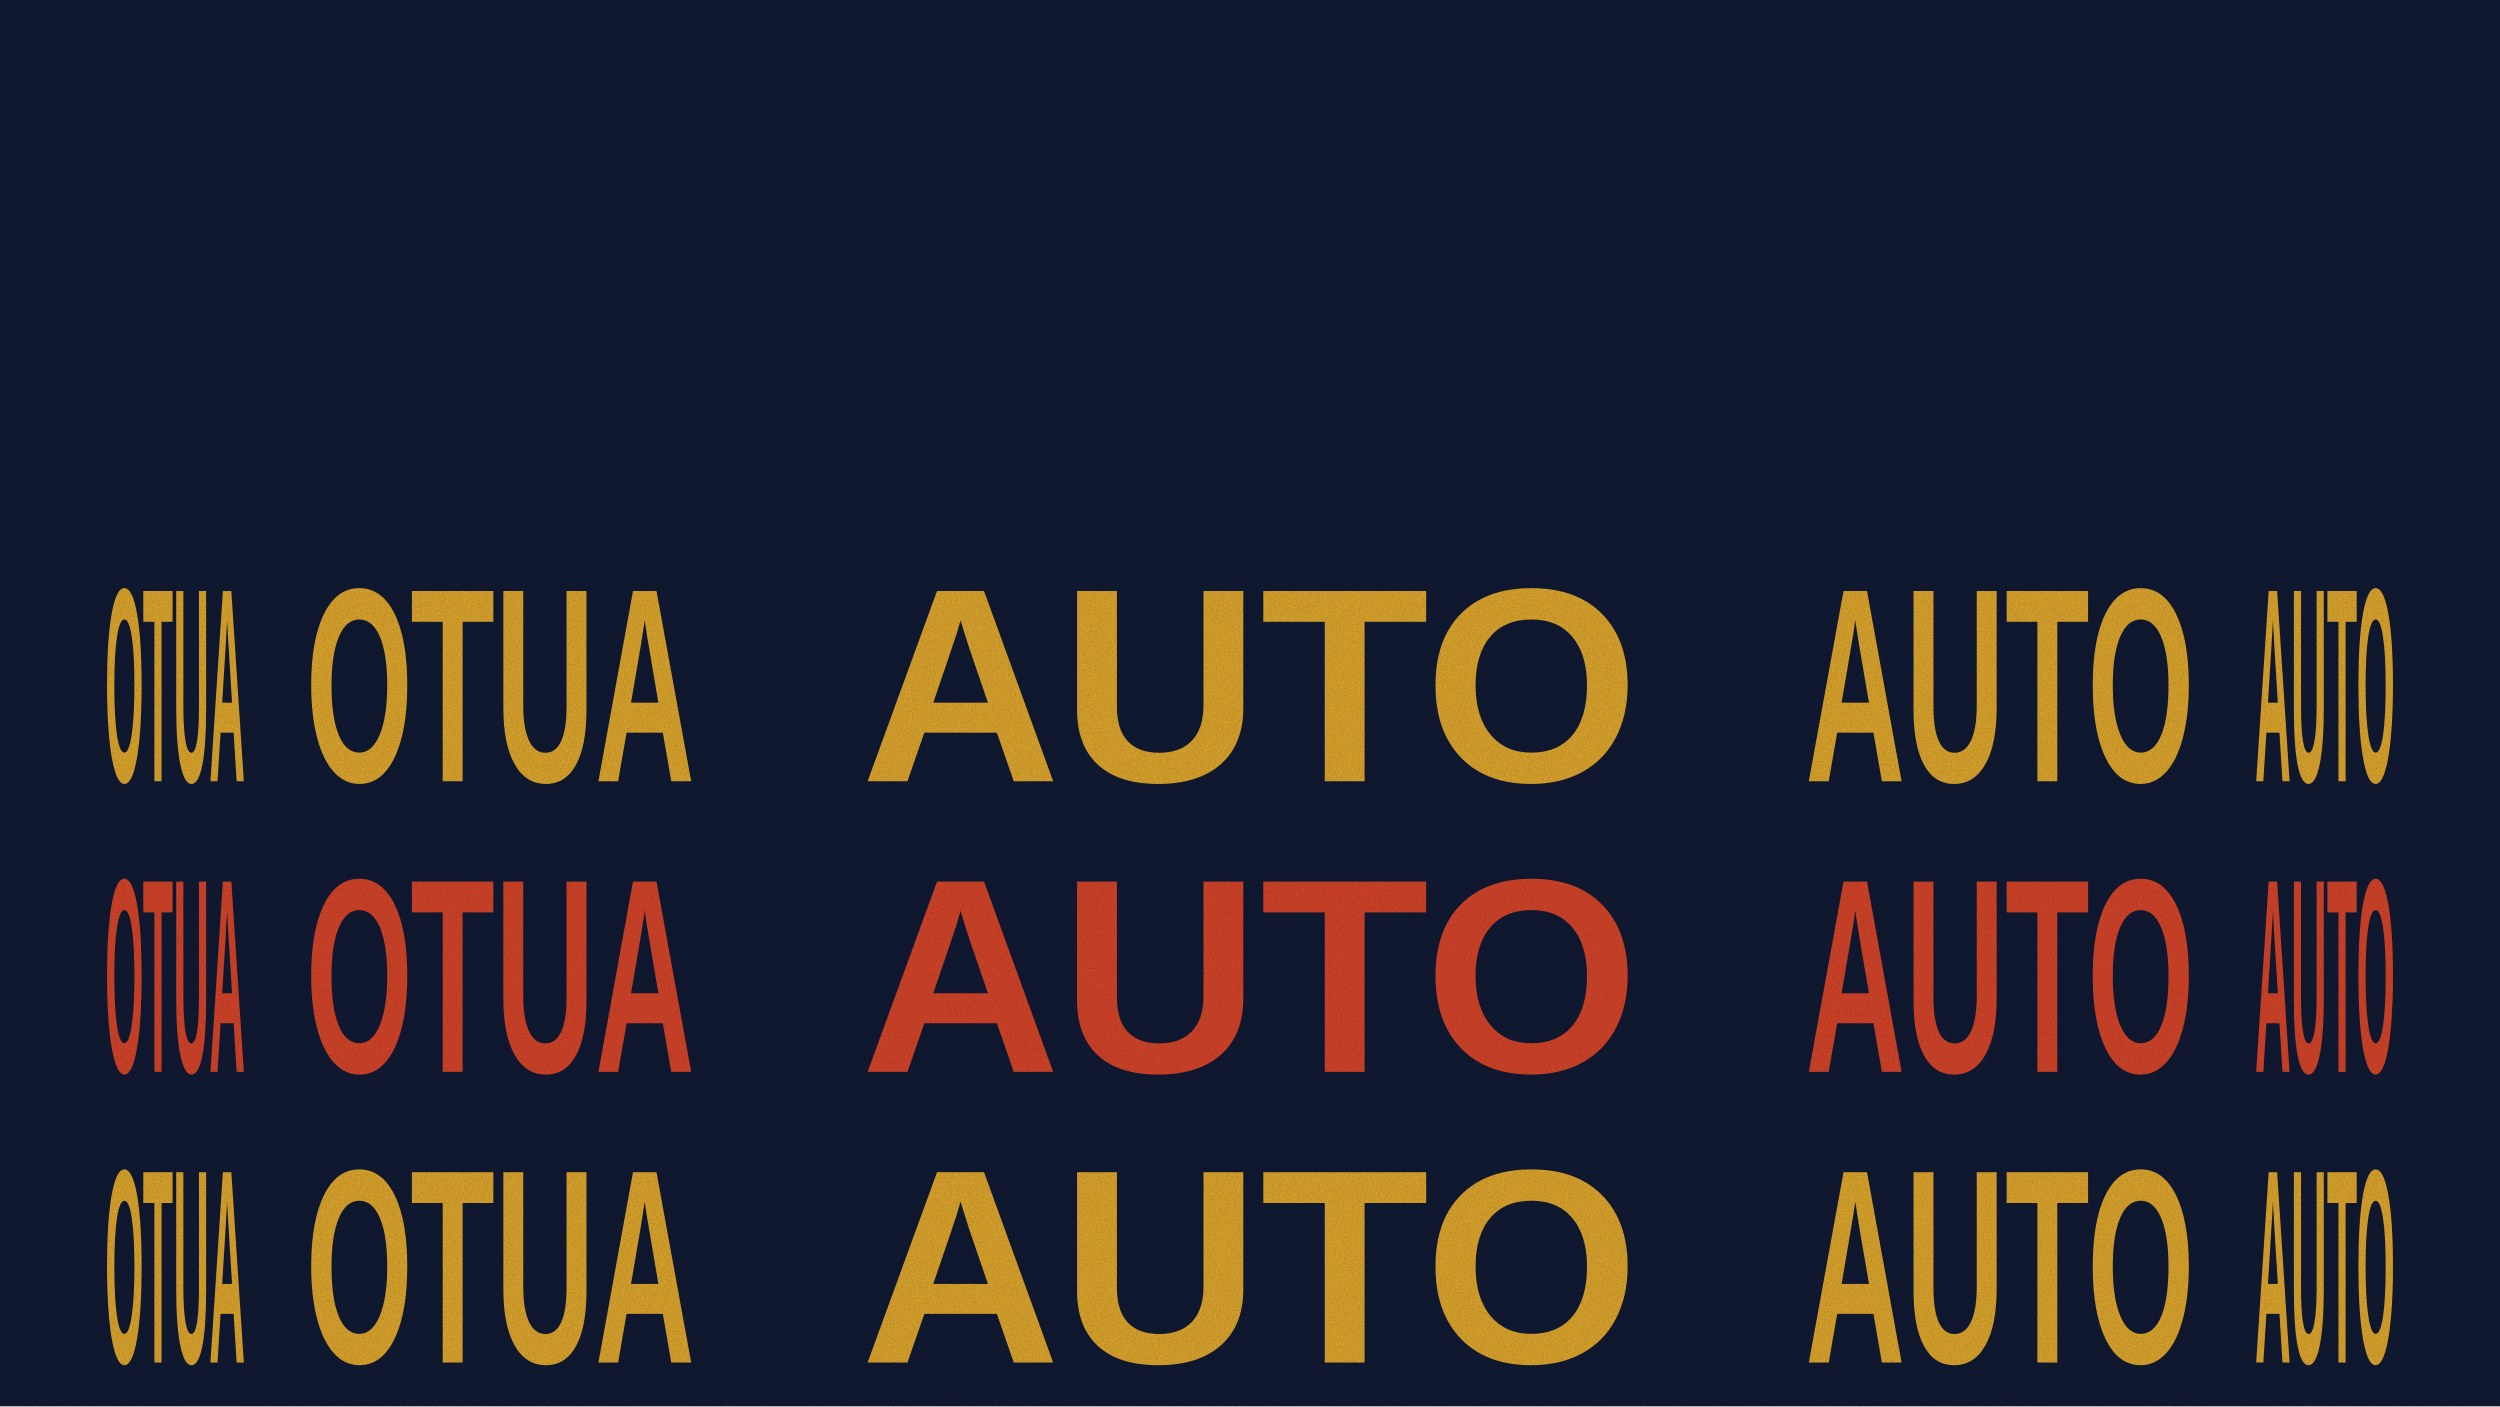
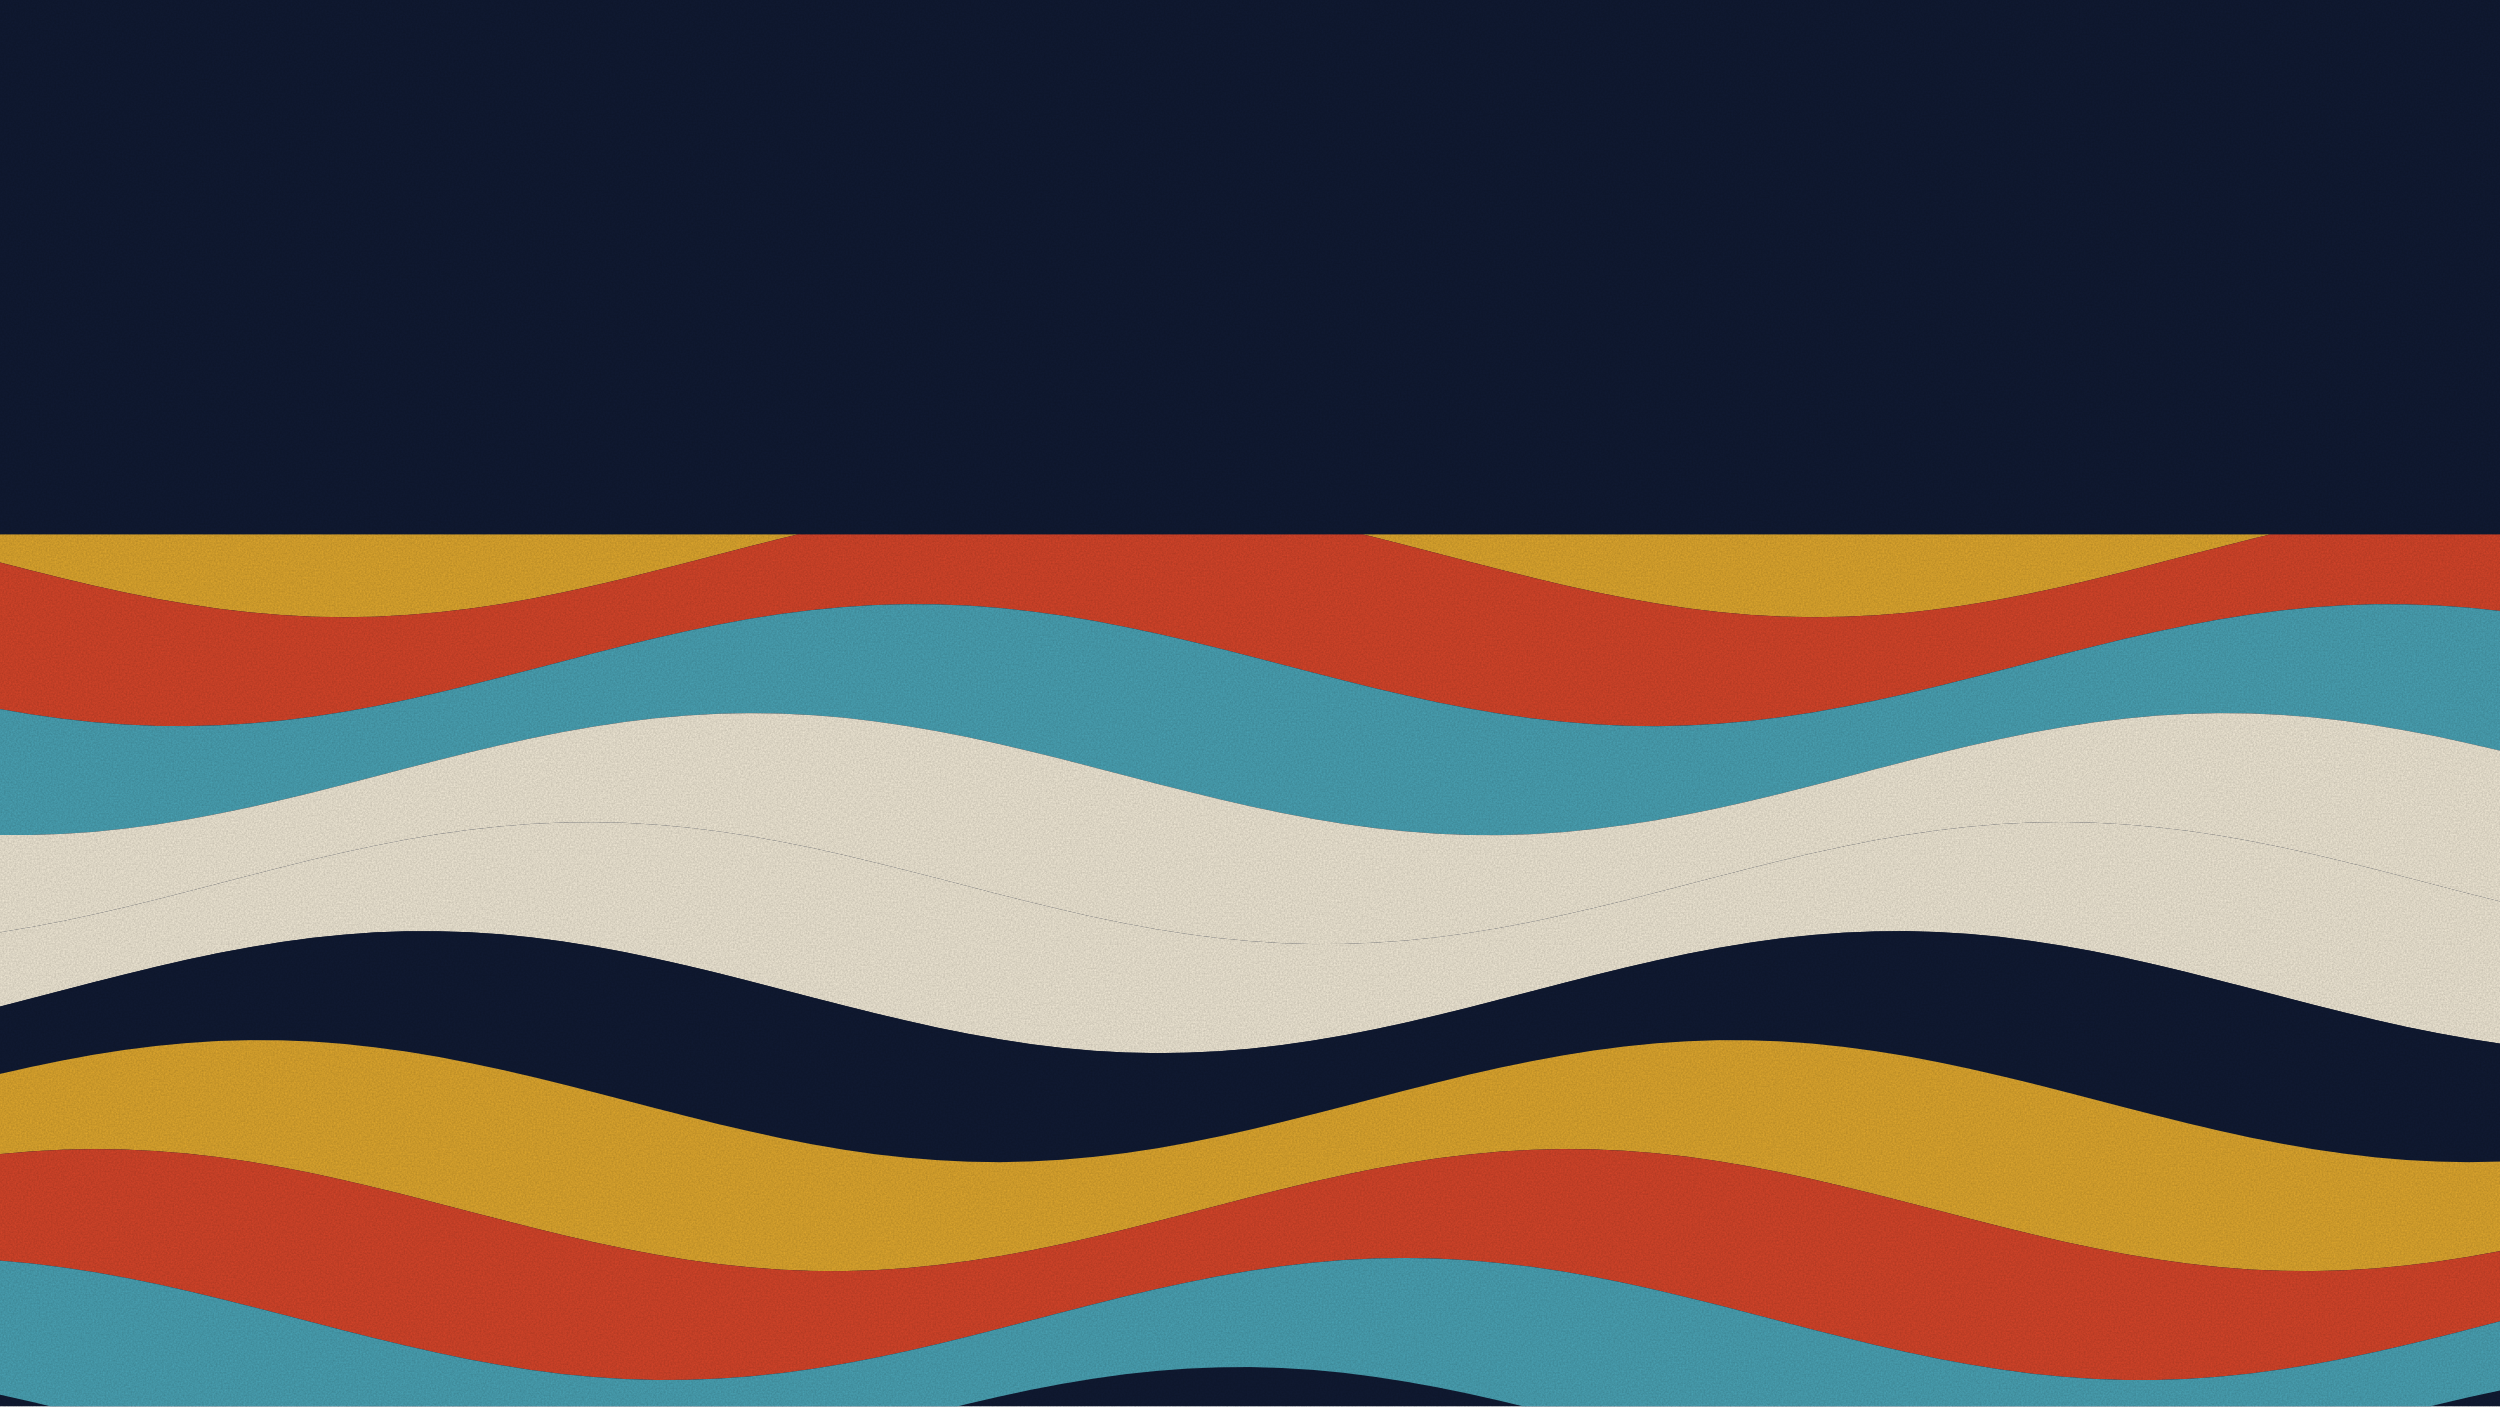
<svg xmlns="http://www.w3.org/2000/svg" viewBox="0 0 1600 900">
  <defs>
    <filter id="grana">
      <feTurbulence type="fractalNoise" baseFrequency=".9" numOctaves="2" />
      <feColorMatrix values="0 0 0 0 0 0 0 0 0 0 0 0 0 0 0 0 0 0 .55 0" />
    </filter>
  </defs>
  <rect width="1600" height="900" fill="#101a33" />
  <svg x="0" y="342" width="1600" height="558" viewBox="0 0 1600 558" overflow="hidden">
-     <g transform="translate(800 0) scale(1 1)">
-       <text x="0" y="158" font-family="Archivo, 'Archivo Black', 'Helvetica Neue', Arial, sans-serif" font-weight="900" font-size="177" fill="#e0a82e" text-anchor="middle" textLength="480" lengthAdjust="spacingAndGlyphs">AUTO</text>
-     </g>
-     <g transform="translate(320 0) scale(-0.5 1)">
-       <text x="0" y="158" font-family="Archivo, 'Archivo Black', 'Helvetica Neue', Arial, sans-serif" font-weight="900" font-size="177" fill="#e0a82e" text-anchor="middle" textLength="480" lengthAdjust="spacingAndGlyphs">AUTO</text>
-     </g>
-     <g transform="translate(1280 0) scale(0.5 1)">
-       <text x="0" y="158" font-family="Archivo, 'Archivo Black', 'Helvetica Neue', Arial, sans-serif" font-weight="900" font-size="177" fill="#e0a82e" text-anchor="middle" textLength="480" lengthAdjust="spacingAndGlyphs">AUTO</text>
-     </g>
-     <g transform="translate(112 0) scale(-0.18 1)">
-       <text x="0" y="158" font-family="Archivo, 'Archivo Black', 'Helvetica Neue', Arial, sans-serif" font-weight="900" font-size="177" fill="#e0a82e" text-anchor="middle" textLength="480" lengthAdjust="spacingAndGlyphs">AUTO</text>
-     </g>
-     <g transform="translate(1488 0) scale(0.18 1)">
-       <text x="0" y="158" font-family="Archivo, 'Archivo Black', 'Helvetica Neue', Arial, sans-serif" font-weight="900" font-size="177" fill="#e0a82e" text-anchor="middle" textLength="480" lengthAdjust="spacingAndGlyphs">AUTO</text>
-     </g>
-     <g transform="translate(800 0) scale(1 1)">
-       <text x="0" y="344" font-family="Archivo, 'Archivo Black', 'Helvetica Neue', Arial, sans-serif" font-weight="900" font-size="177" fill="#d6452a" text-anchor="middle" textLength="480" lengthAdjust="spacingAndGlyphs">AUTO</text>
-     </g>
-     <g transform="translate(320 0) scale(-0.5 1)">
-       <text x="0" y="344" font-family="Archivo, 'Archivo Black', 'Helvetica Neue', Arial, sans-serif" font-weight="900" font-size="177" fill="#d6452a" text-anchor="middle" textLength="480" lengthAdjust="spacingAndGlyphs">AUTO</text>
-     </g>
-     <g transform="translate(1280 0) scale(0.5 1)">
-       <text x="0" y="344" font-family="Archivo, 'Archivo Black', 'Helvetica Neue', Arial, sans-serif" font-weight="900" font-size="177" fill="#d6452a" text-anchor="middle" textLength="480" lengthAdjust="spacingAndGlyphs">AUTO</text>
-     </g>
-     <g transform="translate(112 0) scale(-0.18 1)">
-       <text x="0" y="344" font-family="Archivo, 'Archivo Black', 'Helvetica Neue', Arial, sans-serif" font-weight="900" font-size="177" fill="#d6452a" text-anchor="middle" textLength="480" lengthAdjust="spacingAndGlyphs">AUTO</text>
-     </g>
-     <g transform="translate(1488 0) scale(0.18 1)">
-       <text x="0" y="344" font-family="Archivo, 'Archivo Black', 'Helvetica Neue', Arial, sans-serif" font-weight="900" font-size="177" fill="#d6452a" text-anchor="middle" textLength="480" lengthAdjust="spacingAndGlyphs">AUTO</text>
-     </g>
-     <g transform="translate(800 0) scale(1 1)">
-       <text x="0" y="530" font-family="Archivo, 'Archivo Black', 'Helvetica Neue', Arial, sans-serif" font-weight="900" font-size="177" fill="#e0a82e" text-anchor="middle" textLength="480" lengthAdjust="spacingAndGlyphs">AUTO</text>
-     </g>
-     <g transform="translate(320 0) scale(-0.5 1)">
-       <text x="0" y="530" font-family="Archivo, 'Archivo Black', 'Helvetica Neue', Arial, sans-serif" font-weight="900" font-size="177" fill="#e0a82e" text-anchor="middle" textLength="480" lengthAdjust="spacingAndGlyphs">AUTO</text>
-     </g>
-     <g transform="translate(1280 0) scale(0.5 1)">
-       <text x="0" y="530" font-family="Archivo, 'Archivo Black', 'Helvetica Neue', Arial, sans-serif" font-weight="900" font-size="177" fill="#e0a82e" text-anchor="middle" textLength="480" lengthAdjust="spacingAndGlyphs">AUTO</text>
-     </g>
-     <g transform="translate(112 0) scale(-0.18 1)">
-       <text x="0" y="530" font-family="Archivo, 'Archivo Black', 'Helvetica Neue', Arial, sans-serif" font-weight="900" font-size="177" fill="#e0a82e" text-anchor="middle" textLength="480" lengthAdjust="spacingAndGlyphs">AUTO</text>
-     </g>
-     <g transform="translate(1488 0) scale(0.18 1)">
-       <text x="0" y="530" font-family="Archivo, 'Archivo Black', 'Helvetica Neue', Arial, sans-serif" font-weight="900" font-size="177" fill="#e0a82e" text-anchor="middle" textLength="480" lengthAdjust="spacingAndGlyphs">AUTO</text>
-     </g>
+     <path d="M0,-77.7L20,-73.2L40,-68.4L60,-63.4L80,-58.3L100,-53.0L120,-47.9L140,-42.9L160,-38.1L180,-33.6L200,-29.5L220,-25.9L240,-22.9L260,-20.4L280,-18.5L300,-17.3L320,-16.8L340,-16.9L360,-17.8L380,-19.3L400,-21.5L420,-24.3L440,-27.7L460,-31.5L480,-35.8L500,-40.4L520,-45.3L540,-50.4L560,-55.6L580,-60.8L600,-65.9L620,-70.9L640,-75.5L660,-79.8L680,-83.7L700,-87.1L720,-89.9L740,-92.1L760,-93.7L780,-94.6L800,-94.8L820,-94.4L840,-93.2L860,-91.4L880,-88.9L900,-85.9L920,-82.3L940,-78.3L960,-73.8L980,-69.0L1000,-64.0L1020,-58.9L1040,-53.7L1060,-48.5L1080,-43.5L1100,-38.7L1120,-34.1L1140,-30.0L1160,-26.3L1180,-23.2L1200,-20.6L1220,-18.7L1240,-17.4L1260,-16.8L1280,-16.9L1300,-17.7L1320,-19.1L1340,-21.2L1360,-23.9L1380,-27.2L1400,-31.0L1420,-35.3L1440,-39.9L1460,-44.7L1480,-49.8L1500,-55.0L1520,-60.2L1540,-65.3L1560,-70.3L1580,-75.0L1600,-79.3L1620,-83.3L1620,-24.9L1600,-24.1L1580,-22.6L1560,-20.5L1540,-17.7L1520,-14.4L1500,-10.6L1480,-6.3L1460,-1.7L1440,3.2L1420,8.3L1400,13.4L1380,18.6L1360,23.8L1340,28.7L1320,33.4L1300,37.7L1280,41.6L1260,45.0L1240,47.9L1220,50.2L1200,51.8L1180,52.7L1160,53.0L1140,52.6L1120,51.5L1100,49.7L1080,47.3L1060,44.2L1040,40.7L1020,36.7L1000,32.3L980,27.5L960,22.5L940,17.4L920,12.2L900,7.0L880,1.9L860,-2.9L840,-7.4L820,-11.6L800,-15.3L780,-18.5L760,-21.1L740,-23.1L720,-24.4L700,-25.0L680,-25.0L660,-24.3L640,-22.9L620,-20.8L600,-18.1L580,-14.9L560,-11.1L540,-6.9L520,-2.3L500,2.6L480,7.6L460,12.8L440,18.0L420,23.1L400,28.1L380,32.8L360,37.2L340,41.2L320,44.7L300,47.6L280,49.9L260,51.6L240,52.7L220,53.0L200,52.7L180,51.6L160,49.9L140,47.6L120,44.6L100,41.2L80,37.2L60,32.8L40,28.1L20,23.1L0,18.0Z" fill="#e0a82e" />
+     <path d="M0,18.0L20,23.1L40,28.1L60,32.8L80,37.2L100,41.2L120,44.6L140,47.6L160,49.9L180,51.6L200,52.7L220,53.0L240,52.7L260,51.6L280,49.9L300,47.6L320,44.7L340,41.2L360,37.2L380,32.8L400,28.1L420,23.1L440,18.0L460,12.8L480,7.6L500,2.6L520,-2.3L540,-6.9L560,-11.1L580,-14.9L600,-18.1L620,-20.8L640,-22.9L660,-24.3L680,-25.0L700,-25.0L720,-24.4L740,-23.1L760,-21.1L780,-18.5L800,-15.3L820,-11.6L840,-7.4L860,-2.9L880,1.9L900,7.0L920,12.2L940,17.4L960,22.5L980,27.5L1000,32.3L1020,36.7L1040,40.7L1060,44.2L1080,47.3L1100,49.7L1120,51.5L1140,52.6L1160,53.0L1180,52.7L1200,51.8L1220,50.2L1240,47.9L1260,45.0L1280,41.6L1300,37.7L1320,33.4L1340,28.7L1360,23.8L1380,18.6L1400,13.4L1420,8.3L1440,3.2L1460,-1.7L1480,-6.3L1500,-10.6L1520,-14.4L1540,-17.7L1560,-20.5L1580,-22.6L1600,-24.1L1620,-24.9L1620,51.7L1600,49.0L1580,46.9L1560,45.5L1540,44.8L1520,44.7L1500,45.4L1480,46.7L1460,48.7L1440,51.3L1420,54.5L1400,58.2L1380,62.3L1360,66.8L1340,71.7L1320,76.7L1300,81.9L1280,87.1L1260,92.2L1240,97.2L1220,102.0L1200,106.4L1180,110.4L1160,114.0L1140,117.0L1120,119.4L1100,121.2L1080,122.3L1060,122.8L1040,122.5L1020,121.5L1000,119.9L980,117.7L960,114.8L940,111.4L920,107.5L900,103.1L880,98.5L860,93.5L840,88.4L820,83.2L800,78.0L780,72.9L760,68.0L740,63.4L720,59.2L700,55.3L680,52.0L660,49.3L640,47.1L620,45.6L600,44.8L580,44.7L560,45.2L540,46.5L520,48.4L500,50.9L480,54.0L460,57.7L440,61.8L420,66.3L400,71.1L380,76.1L360,81.3L340,86.5L320,91.6L300,96.6L280,101.4L260,105.9L240,110.0L220,113.6L200,116.7L180,119.2L160,121.0L140,122.2L120,122.7L100,122.6L80,121.7L60,120.2L40,118.0L20,115.2L0,111.8Z" fill="#d6452a" />
+     <path d="M0,111.8L20,115.2L40,118.0L60,120.2L80,121.7L100,122.6L120,122.7L140,122.2L160,121.0L180,119.2L200,116.7L220,113.6L240,110.0L260,105.9L280,101.4L300,96.6L320,91.6L340,86.5L360,81.3L380,76.1L400,71.1L420,66.3L440,61.8L460,57.7L480,54.0L500,50.9L520,48.4L540,46.5L560,45.2L580,44.7L600,44.8L620,45.6L640,47.1L660,49.3L680,52.0L700,55.3L720,59.2L740,63.4L760,68.0L780,72.9L800,78.0L820,83.2L840,88.4L860,93.5L880,98.5L900,103.1L920,107.5L940,111.4L960,114.8L980,117.7L1000,119.9L1020,121.5L1040,122.5L1060,122.8L1080,122.3L1100,121.2L1120,119.4L1140,117.0L1160,114.0L1180,110.4L1200,106.4L1220,102.0L1240,97.2L1260,92.2L1280,87.1L1300,81.9L1320,76.7L1340,71.7L1360,66.8L1380,62.3L1400,58.2L1420,54.5L1440,51.3L1460,48.7L1480,46.7L1500,45.4L1520,44.7L1540,44.8L1560,45.5L1580,46.9L1600,49.0L1620,51.7L1620,143.3L1600,138.4L1580,133.8L1560,129.4L1540,125.6L1520,122.2L1500,119.3L1480,117.1L1460,115.5L1440,114.6L1420,114.4L1400,114.9L1380,116.0L1360,117.9L1340,120.3L1320,123.4L1300,126.9L1280,131.0L1260,135.4L1240,140.2L1220,145.2L1200,150.3L1180,155.6L1160,160.7L1140,165.8L1120,170.6L1100,175.1L1080,179.2L1060,182.9L1040,186.0L1020,188.6L1000,190.6L980,191.9L960,192.5L940,192.4L920,191.6L900,190.1L880,188.0L860,185.3L840,182.0L820,178.2L800,174.0L780,169.4L760,164.5L740,159.5L720,154.3L700,149.1L680,143.9L660,139.0L640,134.3L620,129.9L600,126.0L580,122.6L560,119.7L540,117.3L520,115.7L500,114.7L480,114.4L460,114.8L440,115.9L420,117.6L400,120.0L380,123.0L360,126.5L340,130.5L320,134.9L300,139.6L280,144.6L260,149.7L240,154.9L220,160.1L200,165.2L180,170.0L160,174.6L140,178.7L120,182.5L100,185.7L80,188.3L60,190.4L40,191.7L20,192.4L0,192.4Z" fill="#4aa3b5" />
+     <path d="M0,192.4L20,192.4L40,191.7L60,190.4L80,188.3L100,185.7L120,182.5L140,178.7L160,174.6L180,170.0L200,165.2L220,160.1L240,154.9L260,149.7L280,144.6L300,139.6L320,134.9L340,130.5L360,126.5L380,123.0L400,120.0L420,117.6L440,115.9L460,114.8L480,114.4L500,114.7L520,115.7L540,117.3L560,119.7L580,122.6L600,126.0L620,129.9L640,134.3L660,139.0L680,143.9L700,149.1L720,154.3L740,159.5L760,164.5L780,169.4L800,174.0L820,178.2L840,182.0L860,185.3L880,188.0L900,190.1L920,191.6L940,192.4L960,192.5L980,191.9L1000,190.6L1020,188.6L1040,186.0L1060,182.9L1080,179.2L1100,175.1L1120,170.6L1140,165.8L1160,160.7L1180,155.6L1200,150.3L1220,145.2L1240,140.2L1260,135.4L1280,131.0L1300,126.9L1320,123.4L1340,120.3L1360,117.9L1380,116.0L1400,114.9L1420,114.4L1440,114.6L1460,115.5L1480,117.1L1500,119.3L1520,122.2L1540,125.6L1560,129.4L1580,133.8L1600,138.4L1620,143.3L1620,239.8L1600,234.9L1580,229.9L1560,224.7L1540,219.5L1520,214.3L1500,209.4L1480,204.6L1460,200.2L1440,196.2L1420,192.7L1400,189.7L1380,187.4L1360,185.6L1340,184.5L1320,184.1L1300,184.4L1280,185.4L1260,187.1L1240,189.4L1220,192.3L1200,195.7L1180,199.7L1160,204.0L1140,208.7L1120,213.7L1100,218.8L1080,224.0L1060,229.2L1040,234.3L1020,239.1L1000,243.7L980,248.0L960,251.8L940,255.1L920,257.8L900,259.9L880,261.3L860,262.1L840,262.2L820,261.6L800,260.3L780,258.4L760,255.8L740,252.7L720,249.0L700,244.9L680,240.3L660,235.5L640,230.5L620,225.3L600,220.1L580,215.0L560,210.0L540,205.2L520,200.7L500,196.7L480,193.1L460,190.1L440,187.6L420,185.8L400,184.6L380,184.2L360,184.4L340,185.3L320,186.9L300,189.1L280,191.9L260,195.3L240,199.2L220,203.5L200,208.1L180,213.1L160,218.2L140,223.4L120,228.6L100,233.7L80,238.6L60,243.2L40,247.5L20,251.3L0,254.7Z" fill="#f2ead7" />
+     <path d="M0,254.7L20,251.3L40,247.5L60,243.2L80,238.6L100,233.7L120,228.6L140,223.4L160,218.2L180,213.1L200,208.1L220,203.5L240,199.2L260,195.3L280,191.9L300,189.1L320,186.9L340,185.3L360,184.4L380,184.2L400,184.6L420,185.8L440,187.6L460,190.1L480,193.1L500,196.7L520,200.7L540,205.2L560,210.0L580,215.0L600,220.1L620,225.3L640,230.5L660,235.5L680,240.3L700,244.9L720,249.0L740,252.7L760,255.8L780,258.4L800,260.3L820,261.6L840,262.2L860,262.1L880,261.3L900,259.9L920,257.8L940,255.1L960,251.8L980,248.0L1000,243.7L1020,239.1L1040,234.3L1060,229.2L1080,224.0L1100,218.8L1120,213.7L1140,208.7L1160,204.0L1180,199.7L1200,195.7L1220,192.3L1240,189.4L1260,187.1L1280,185.4L1300,184.4L1320,184.1L1340,184.5L1360,185.6L1380,187.4L1400,189.7L1420,192.7L1440,196.2L1460,200.2L1480,204.6L1500,209.4L1520,214.3L1540,219.5L1560,224.7L1580,229.9L1600,234.9L1620,239.8L1620,328.4L1600,325.9L1580,322.8L1560,319.2L1540,315.2L1520,310.7L1500,305.9L1480,300.9L1460,295.7L1440,290.5L1420,285.4L1400,280.3L1380,275.5L1360,271.0L1340,266.9L1320,263.3L1300,260.2L1280,257.6L1260,255.7L1240,254.5L1220,253.9L1200,254.1L1180,254.9L1160,256.4L1140,258.5L1120,261.3L1100,264.6L1080,268.4L1060,272.7L1040,277.3L1020,282.2L1000,287.3L980,292.5L960,297.6L940,302.8L920,307.7L900,312.4L880,316.7L860,320.6L840,324.0L820,326.9L800,329.2L780,330.8L760,331.7L740,332.0L720,331.6L700,330.5L680,328.7L660,326.3L640,323.2L620,319.7L600,315.7L580,311.2L560,306.5L540,301.5L520,296.4L500,291.2L480,286.0L460,280.9L440,276.1L420,271.6L400,267.4L380,263.7L360,260.5L340,257.9L320,255.9L300,254.6L280,254.0L260,254.0L240,254.7L220,256.2L200,258.2L180,260.9L160,264.2L140,267.9L120,272.1L100,276.7L80,281.6L60,286.6L40,291.8L20,297.0L0,302.2Z" fill="#f2ead7" />
+     <path d="M0,302.2L20,297.0L40,291.8L60,286.6L80,281.6L100,276.7L120,272.1L140,267.9L160,264.2L180,260.9L200,258.2L220,256.2L240,254.7L260,254.0L280,254.0L300,254.6L320,255.9L340,257.9L360,260.5L380,263.7L400,267.4L420,271.6L440,276.1L460,280.9L480,286.0L500,291.2L520,296.4L540,301.5L560,306.5L580,311.2L600,315.7L620,319.7L640,323.2L660,326.3L680,328.7L700,330.5L720,331.6L740,332.0L760,331.7L780,330.8L800,329.2L820,326.9L840,324.0L860,320.6L880,316.7L900,312.4L920,307.7L940,302.8L960,297.6L980,292.5L1000,287.3L1020,282.2L1040,277.3L1060,272.7L1080,268.4L1100,264.6L1120,261.3L1140,258.5L1160,256.4L1180,254.9L1200,254.1L1220,253.9L1240,254.5L1260,255.7L1280,257.6L1300,260.2L1320,263.3L1340,266.9L1360,271.0L1380,275.5L1400,280.3L1420,285.4L1440,290.5L1460,295.7L1480,300.9L1500,305.9L1520,310.7L1540,315.2L1560,319.2L1580,322.8L1600,325.9L1620,328.4L1620,400.4L1600,401.4L1580,401.8L1560,401.4L1540,400.4L1520,398.7L1500,396.3L1480,393.4L1460,389.9L1440,386.0L1420,381.6L1400,376.9L1380,371.9L1360,366.8L1340,361.6L1320,356.4L1300,351.3L1280,346.5L1260,341.9L1240,337.7L1220,333.9L1200,330.7L1180,328.0L1160,325.9L1140,324.5L1120,323.8L1100,323.7L1080,324.4L1060,325.7L1040,327.7L1020,330.3L1000,333.5L980,337.2L960,341.3L940,345.8L920,350.7L900,355.7L880,360.9L860,366.1L840,371.2L820,376.2L800,381.0L780,385.4L760,389.4L740,393.0L720,396.0L700,398.4L680,400.2L660,401.3L640,401.8L620,401.5L600,400.5L580,398.9L560,396.7L540,393.8L520,390.4L500,386.5L480,382.1L460,377.5L440,372.5L420,367.4L400,362.2L380,357.0L360,351.9L340,347.0L320,342.4L300,338.2L280,334.3L260,331.0L240,328.3L220,326.1L200,324.6L180,323.8L160,323.7L140,324.2L120,325.5L100,327.4L80,329.9L60,333.0L40,336.7L20,340.8L0,345.3Z" fill="#101a33" />
+     <path d="M0,345.3L20,340.8L40,336.7L60,333.0L80,329.9L100,327.4L120,325.5L140,324.2L160,323.7L180,323.8L200,324.6L220,326.1L240,328.3L260,331.0L280,334.3L300,338.2L320,342.4L340,347.0L360,351.9L380,357.0L400,362.2L420,367.4L440,372.5L460,377.5L480,382.1L500,386.5L520,390.4L540,393.8L560,396.7L580,398.9L600,400.5L620,401.5L640,401.8L660,401.3L680,400.2L700,398.4L720,396.0L740,393.0L760,389.4L780,385.4L800,381.0L820,376.2L840,371.2L860,366.1L880,360.9L900,355.7L920,350.7L940,345.8L960,341.3L980,337.2L1000,333.5L1020,330.3L1040,327.7L1060,325.7L1080,324.4L1100,323.7L1120,323.8L1140,324.5L1160,325.9L1180,328.0L1200,330.7L1220,333.9L1240,337.7L1260,341.9L1280,346.5L1300,351.3L1320,356.4L1340,361.6L1360,366.8L1380,371.9L1400,376.9L1420,381.6L1440,386.0L1460,389.9L1480,393.4L1500,396.3L1520,398.7L1540,400.4L1560,401.4L1580,401.8L1600,401.4L1620,400.4L1620,454.6L1600,458.7L1580,462.3L1560,465.4L1540,467.9L1520,469.8L1500,471.0L1480,471.5L1460,471.3L1440,470.5L1420,468.9L1400,466.7L1380,463.9L1360,460.6L1340,456.7L1320,452.5L1300,447.8L1280,442.9L1260,437.8L1240,432.6L1220,427.4L1200,422.3L1180,417.4L1160,412.7L1140,408.4L1120,404.6L1100,401.2L1080,398.3L1060,396.1L1040,394.5L1020,393.6L1000,393.4L980,393.9L960,395.0L940,396.9L920,399.3L900,402.4L880,405.9L860,410.0L840,414.4L820,419.2L800,424.2L780,429.4L760,434.6L740,439.7L720,444.8L700,449.6L680,454.1L660,458.2L640,461.9L620,465.0L600,467.6L580,469.6L560,470.9L540,471.5L520,471.4L500,470.6L480,469.1L460,467.0L440,464.3L420,461.0L400,457.2L380,453.0L360,448.4L340,443.5L320,438.4L300,433.3L280,428.1L260,422.9L240,418.0L220,413.3L200,408.9L180,405.0L160,401.5L140,398.6L120,396.3L100,394.7L80,393.7L60,393.4L40,393.8L20,394.9L0,396.6Z" fill="#e0a82e" />
+     <path d="M0,396.6L20,394.9L40,393.8L60,393.4L80,393.7L100,394.7L120,396.3L140,398.6L160,401.5L180,405.0L200,408.9L220,413.3L240,418.0L260,422.9L280,428.1L300,433.3L320,438.4L340,443.5L360,448.4L380,453.0L400,457.2L420,461.0L440,464.3L460,467.0L480,469.1L500,470.6L520,471.4L540,471.5L560,470.9L580,469.6L600,467.6L620,465.0L640,461.9L660,458.2L680,454.1L700,449.6L720,444.8L740,439.7L760,434.6L780,429.4L800,424.2L820,419.2L840,414.4L860,410.0L880,405.9L900,402.4L920,399.3L940,396.9L960,395.0L980,393.9L1000,393.4L1020,393.6L1040,394.5L1060,396.1L1080,398.3L1100,401.2L1120,404.6L1140,408.4L1160,412.7L1180,417.4L1200,422.3L1220,427.4L1240,432.6L1260,437.8L1280,442.9L1300,447.8L1320,452.5L1340,456.7L1360,460.6L1380,463.9L1400,466.7L1420,468.9L1440,470.5L1460,471.3L1480,471.5L1500,471.0L1520,469.8L1540,467.9L1560,465.4L1580,462.3L1600,458.7L1620,454.6L1620,498.4L1600,503.6L1580,508.8L1560,513.9L1540,518.7L1520,523.3L1500,527.5L1480,531.2L1460,534.4L1440,537.1L1420,539.1L1400,540.5L1380,541.2L1360,541.2L1340,540.5L1320,539.1L1300,537.1L1280,534.4L1260,531.2L1240,527.5L1220,523.3L1200,518.8L1180,513.9L1160,508.9L1140,503.7L1120,498.5L1100,493.3L1080,488.4L1060,483.6L1040,479.2L1020,475.2L1000,471.7L980,468.7L960,466.4L940,464.6L920,463.5L900,463.1L880,463.4L860,464.4L840,466.1L820,468.4L800,471.3L780,474.7L760,478.7L740,483.0L720,487.7L700,492.7L680,497.8L660,503.0L640,508.2L620,513.3L600,518.2L580,522.8L560,527.0L540,530.8L520,534.1L500,536.8L480,538.9L460,540.3L440,541.1L420,541.2L400,540.6L380,539.3L360,537.4L340,534.8L320,531.6L300,528.0L280,523.8L260,519.3L240,514.5L220,509.5L200,504.3L180,499.1L160,494.0L140,489.0L120,484.2L100,479.7L80,475.7L60,472.1L40,469.1L20,466.6L0,464.8Z" fill="#d6452a" />
+     <path d="M0,464.8L20,466.6L40,469.1L60,472.1L80,475.7L100,479.7L120,484.2L140,489.0L160,494.0L180,499.1L200,504.3L220,509.5L240,514.5L260,519.3L280,523.8L300,528.0L320,531.6L340,534.8L360,537.4L380,539.3L400,540.6L420,541.2L440,541.1L460,540.3L480,538.9L500,536.8L520,534.1L540,530.8L560,527.0L580,522.8L600,518.2L620,513.3L640,508.2L660,503.0L680,497.8L700,492.7L720,487.7L740,483.0L760,478.7L780,474.7L800,471.3L820,468.4L840,466.1L860,464.4L880,463.4L900,463.1L920,463.5L940,464.6L960,466.4L980,468.7L1000,471.7L1020,475.2L1040,479.2L1060,483.6L1080,488.4L1100,493.3L1120,498.5L1140,503.7L1160,508.9L1180,513.9L1200,518.8L1220,523.3L1240,527.5L1260,531.2L1280,534.4L1300,537.1L1320,539.1L1340,540.5L1360,541.2L1380,541.2L1400,540.5L1420,539.1L1440,537.1L1460,534.4L1480,531.2L1500,527.5L1520,523.3L1540,518.7L1560,513.9L1580,508.8L1600,503.6L1620,498.4L1620,544.0L1600,547.9L1580,552.2L1560,556.9L1540,561.8L1520,566.9L1500,572.1L1480,577.3L1460,582.4L1440,587.3L1420,591.9L1400,596.2L1380,600.1L1360,603.4L1340,606.2L1320,608.4L1300,609.9L1280,610.8L1260,611.0L1240,610.5L1220,609.3L1200,607.4L1180,604.9L1160,601.8L1140,598.2L1120,594.2L1100,589.7L1080,584.9L1060,579.9L1040,574.7L1020,569.5L1000,564.4L980,559.3L960,554.5L940,550.0L920,545.9L900,542.3L880,539.2L860,536.6L840,534.7L820,533.5L800,532.9L780,533.1L760,533.9L740,535.4L720,537.5L700,540.3L680,543.6L660,547.4L640,551.7L620,556.3L600,561.2L580,566.3L560,571.5L540,576.7L520,581.8L500,586.7L480,591.4L460,595.7L440,599.6L420,603.0L400,605.9L380,608.2L360,609.8L340,610.7L320,611.0L300,610.6L280,609.5L260,607.7L240,605.2L220,602.2L200,598.7L180,594.7L160,590.2L140,585.5L120,580.5L100,575.4L80,570.2L60,565.0L40,559.9L20,555.1L0,550.6Z" fill="#4aa3b5" />
  </svg>
  <rect width="1600" height="900" filter="url(#grana)" opacity=".35" />
</svg>
